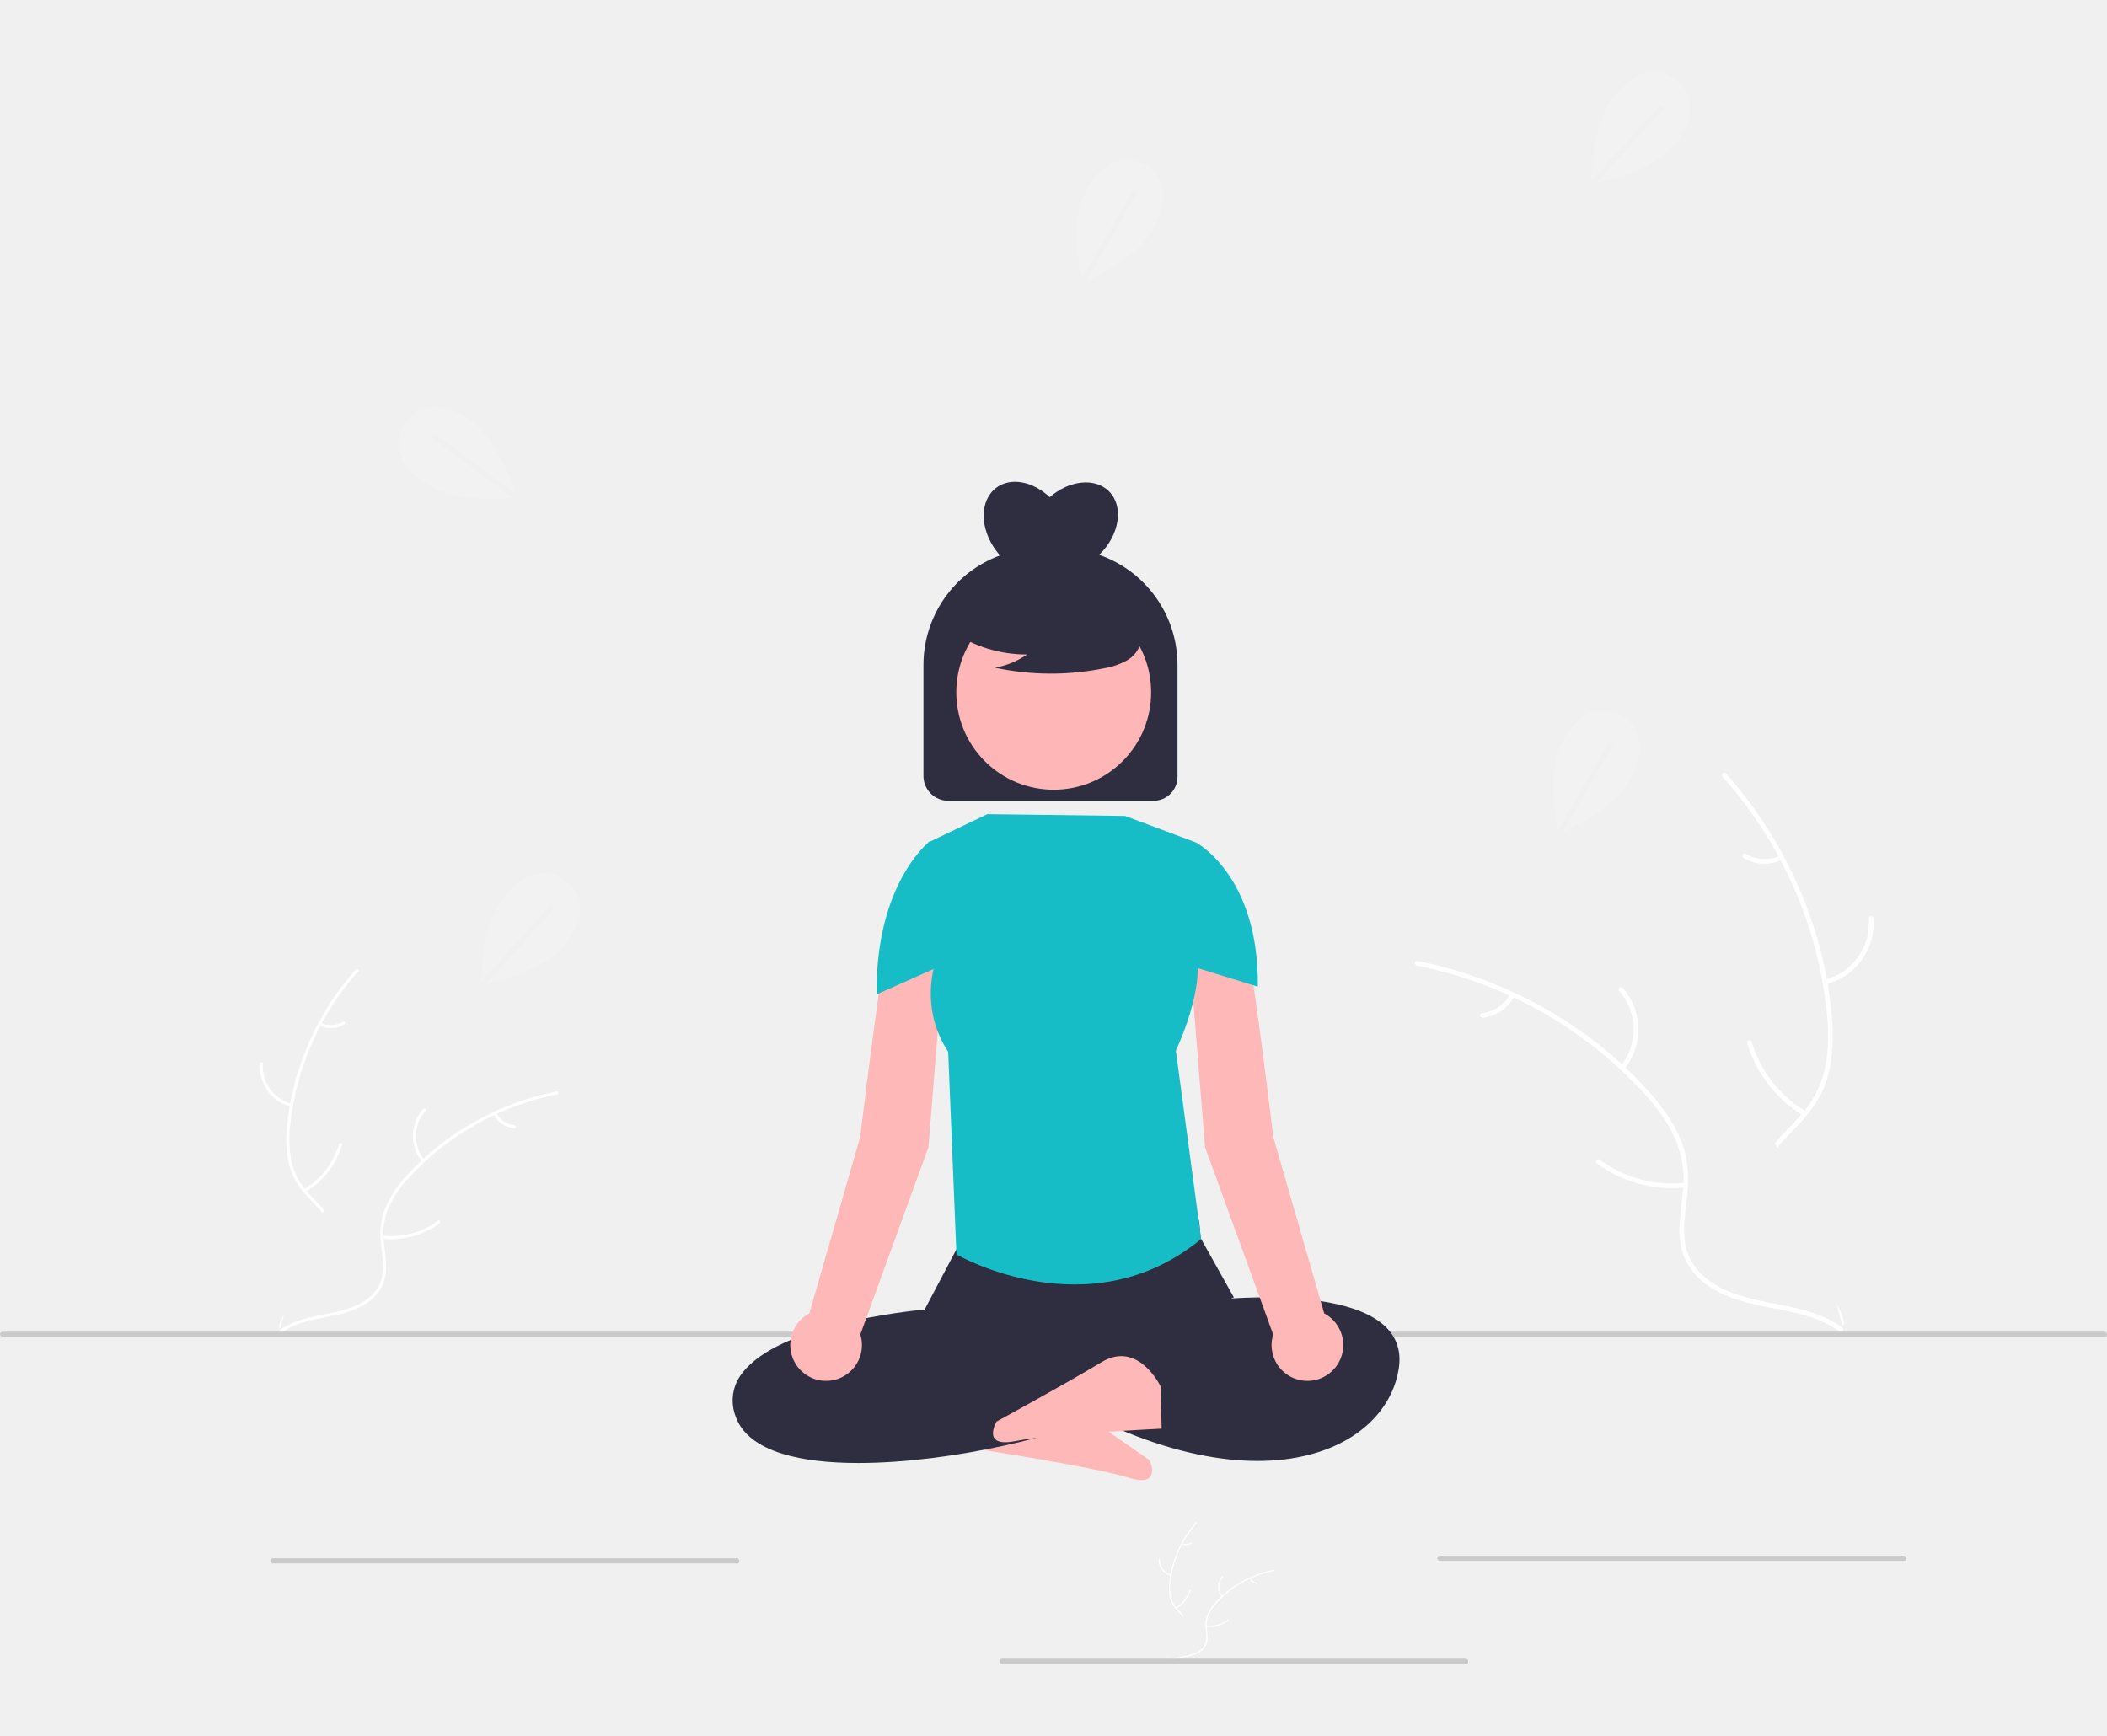
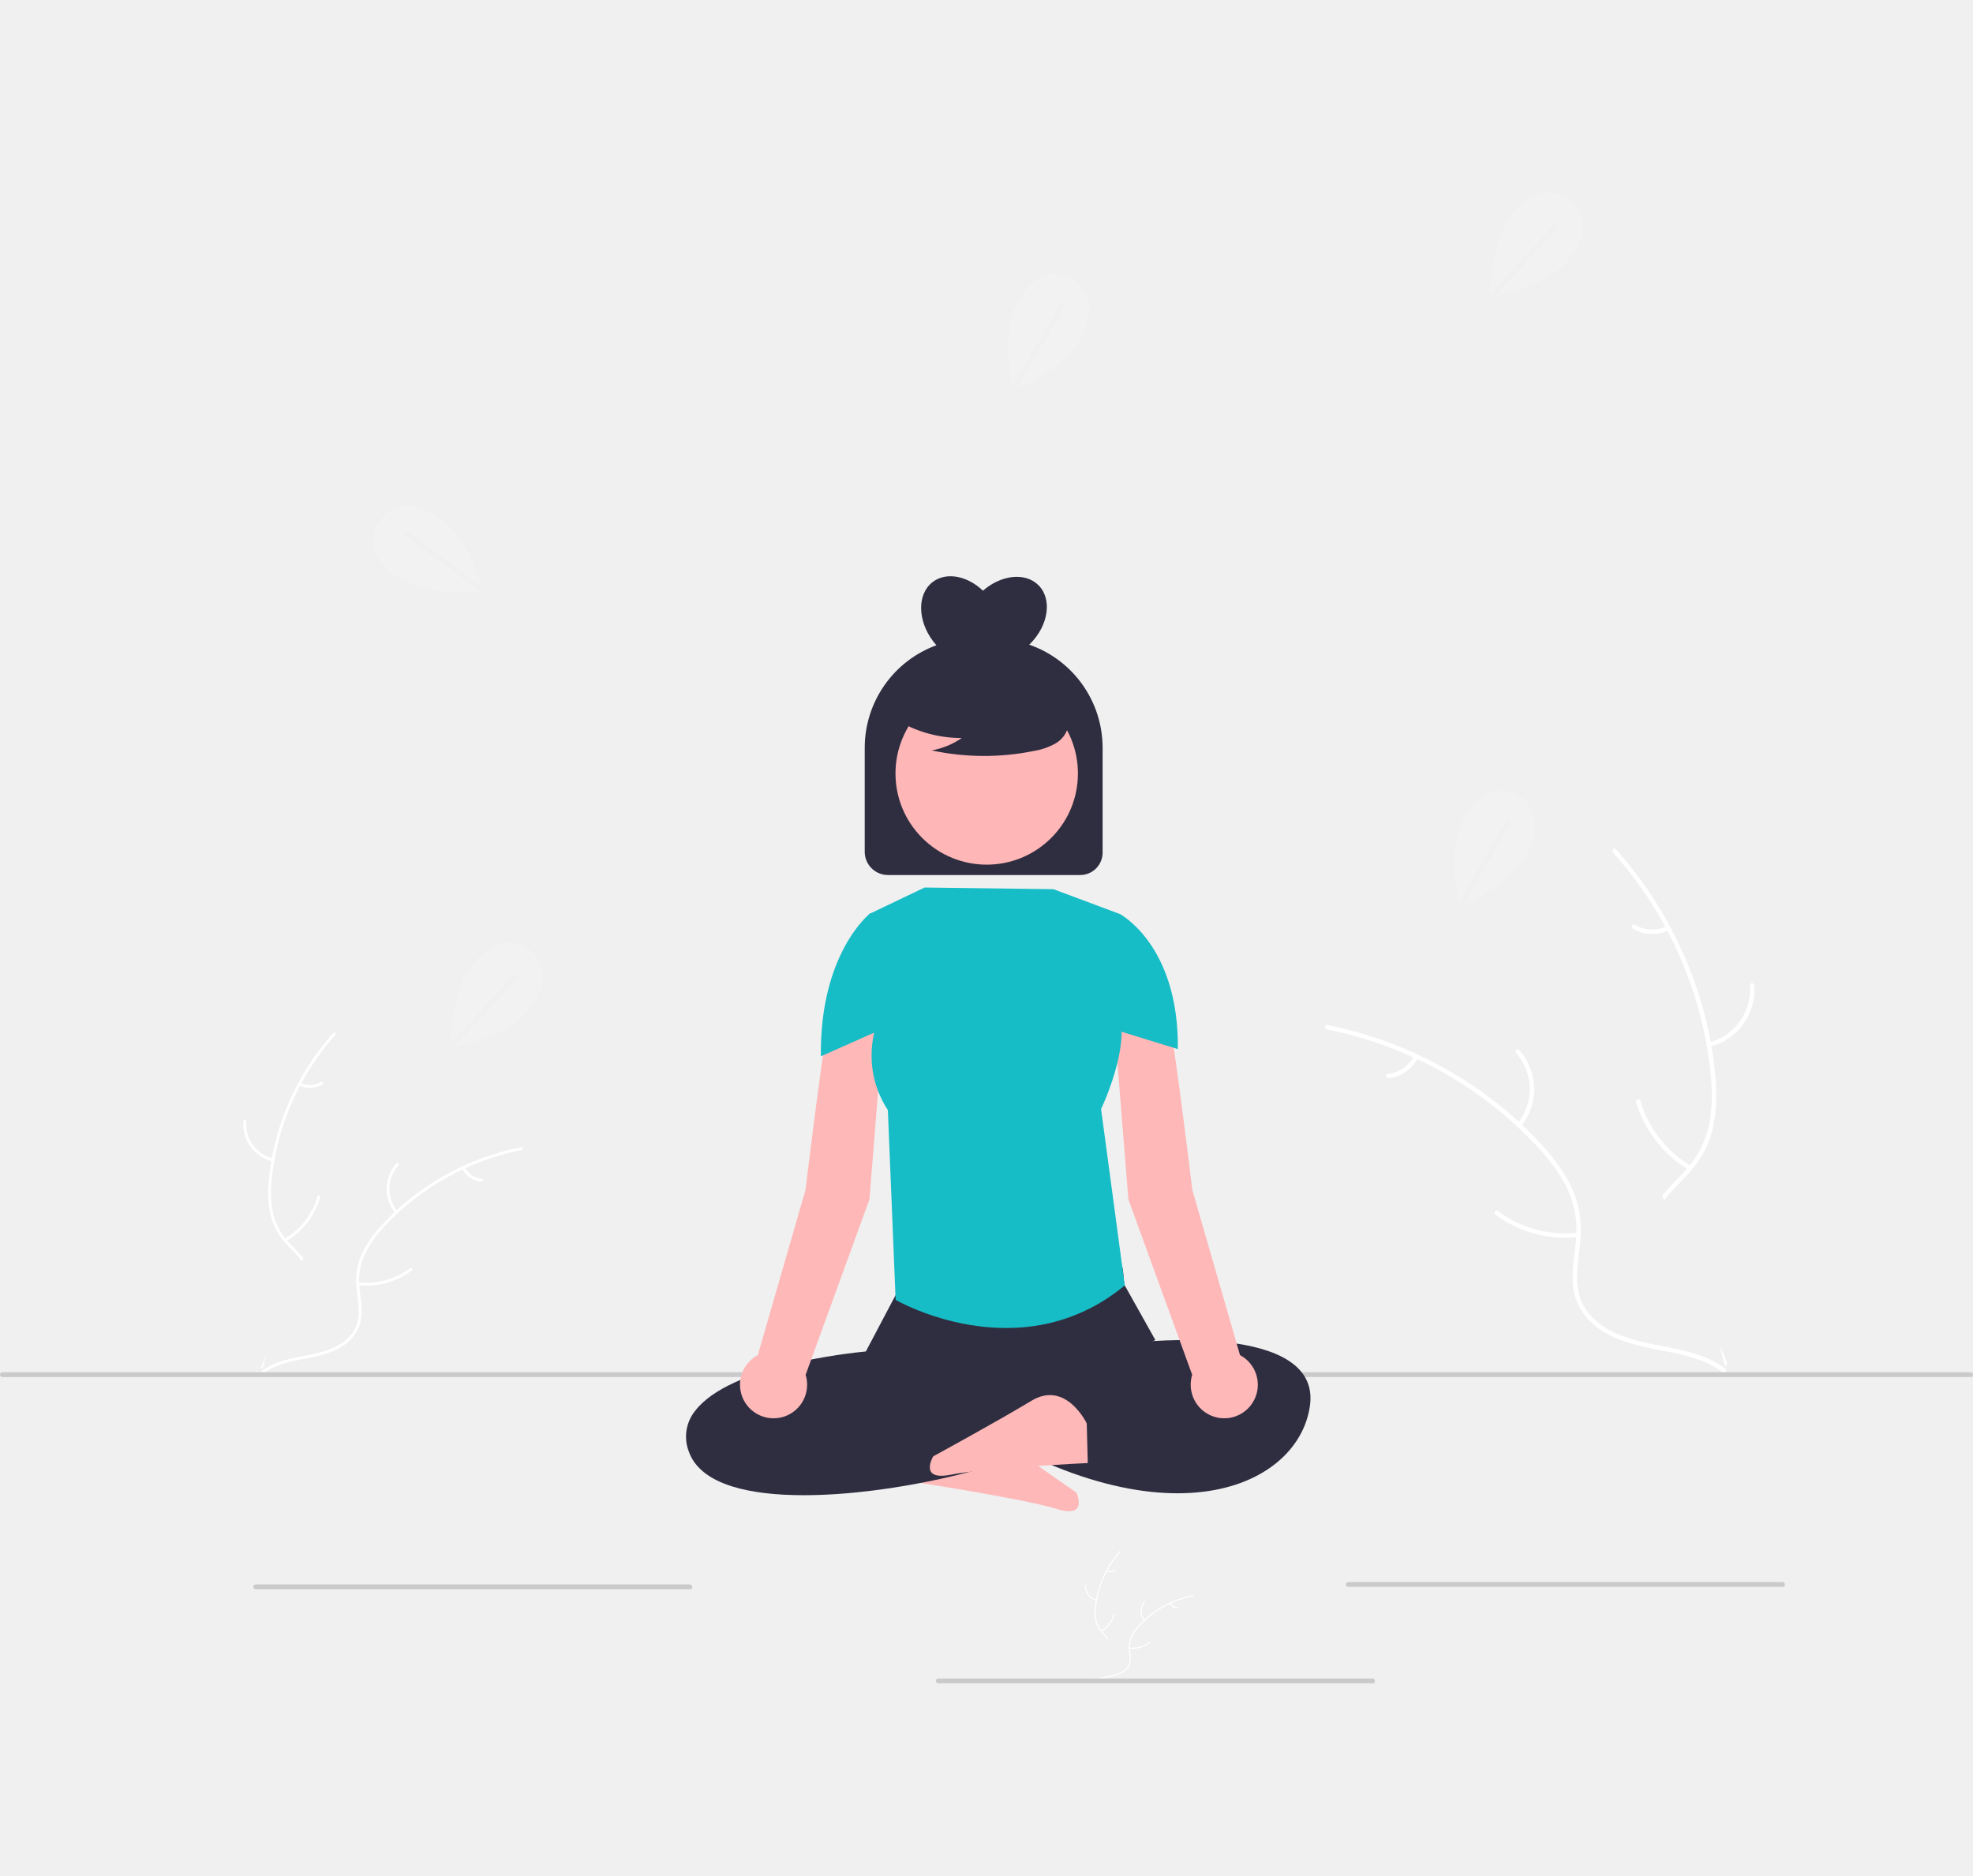
- <svg xmlns="http://www.w3.org/2000/svg" width="750" height="618" viewBox="0 0 818 618" fill="none">
+ <svg xmlns="http://www.w3.org/2000/svg" width="650" height="618" viewBox="0 0 818 618" fill="none">
  <path d="M384.404 518.797C384.404 518.797 394.815 501.721 408.181 511.818C421.547 521.914 446.301 538.95 446.301 538.95C446.301 538.95 451.371 549.846 438.249 545.753C425.126 541.66 382.289 535.074 382.289 535.074L384.404 518.797Z" fill="#FEB8B8" />
  <path d="M93.453 410.351C96.771 383.68 113.304 357.401 138.747 348.722C128.713 376.174 128.715 406.289 138.753 433.739C142.663 444.312 148.112 455.664 144.435 466.319C142.147 472.95 136.549 478.022 130.293 481.194C124.035 484.366 117.091 485.878 110.234 487.359L108.884 488.475C97.998 463.9 90.135 437.022 93.453 410.351Z" fill="#F0F0F0" />
  <path d="M139 349.226C124.183 365.823 114.974 386.666 112.681 408.793C112.103 413.548 112.278 418.365 113.2 423.065C114.246 427.615 116.491 431.801 119.703 435.19C122.634 438.409 126.006 441.364 128.103 445.24C129.147 447.24 129.756 449.438 129.891 451.69C130.026 453.942 129.683 456.196 128.885 458.307C127.033 463.616 123.384 467.944 119.668 472.052C115.541 476.614 111.183 481.286 109.429 487.334C109.217 488.066 108.092 487.694 108.304 486.962C111.356 476.441 121.572 470.465 126.444 460.989C128.717 456.567 129.671 451.433 127.54 446.766C125.677 442.684 122.203 439.635 119.207 436.4C116.025 433.14 113.69 429.151 112.406 424.781C111.247 420.143 110.887 415.342 111.34 410.583C112.189 399.852 114.721 389.322 118.842 379.378C123.482 368.002 130.035 357.504 138.216 348.338C138.723 347.77 139.503 348.663 139 349.226V349.226Z" fill="white" />
  <path d="M113 401.625C109.338 400.736 106.112 398.576 103.898 395.528C101.683 392.481 100.623 388.746 100.909 384.991C100.969 384.231 102.153 384.289 102.093 385.05C101.82 388.547 102.807 392.026 104.876 394.859C106.944 397.692 109.957 399.693 113.371 400.5C114.113 400.677 113.737 401.8 113 401.625Z" fill="white" />
  <path d="M118.002 433.753C124.614 429.806 129.496 423.512 131.673 416.126C131.888 415.394 133.013 415.766 132.798 416.497C130.518 424.179 125.425 430.718 118.535 434.811C117.878 435.201 117.348 434.141 118.002 433.753V433.753Z" fill="white" />
  <path d="M124.581 369.124C125.926 369.763 127.409 370.058 128.896 369.983C130.383 369.907 131.828 369.464 133.101 368.692C133.753 368.294 134.282 369.355 133.634 369.75C132.223 370.596 130.627 371.084 128.984 371.171C127.341 371.258 125.702 370.941 124.209 370.249C124.063 370.196 123.943 370.088 123.873 369.95C123.803 369.811 123.789 369.65 123.833 369.501C123.883 369.352 123.989 369.229 124.129 369.159C124.269 369.088 124.432 369.076 124.581 369.124V369.124Z" fill="white" />
  <path d="M216.301 396.359C215.901 396.619 215.501 396.879 215.101 397.149C209.742 400.672 204.679 404.624 199.961 408.966C199.591 409.296 199.221 409.636 198.861 409.976C187.605 420.558 178.413 433.138 171.751 447.076C169.105 452.624 166.885 458.366 165.111 464.251C162.661 472.379 160.651 481.387 155.801 488.035C155.303 488.734 154.762 489.402 154.181 490.034H110.351C110.251 489.984 110.151 489.944 110.051 489.894L108.301 489.974C108.371 489.664 108.451 489.344 108.521 489.034C108.561 488.855 108.611 488.675 108.651 488.495C108.681 488.375 108.711 488.255 108.731 488.145C108.741 488.105 108.751 488.065 108.761 488.035C108.781 487.925 108.811 487.825 108.831 487.725C109.271 485.935 109.724 484.146 110.191 482.356C110.191 482.346 110.191 482.346 110.201 482.336C113.791 468.71 118.551 455.263 125.201 442.967C125.401 442.597 125.601 442.217 125.821 441.847C128.849 436.321 132.324 431.051 136.211 426.091C138.348 423.382 140.621 420.783 143.021 418.303C149.235 411.909 156.416 406.531 164.301 402.368C180.021 394.07 198.221 390.891 215.021 395.959C215.451 396.089 215.871 396.219 216.301 396.359Z" fill="#F0F0F0" />
  <path d="M216.202 396.915C194.377 401.249 174.472 412.348 159.315 428.635C155.989 432.083 153.229 436.034 151.134 440.342C149.229 444.604 148.501 449.299 149.025 453.938C149.426 458.273 150.339 462.661 149.679 467.018C149.308 469.243 148.471 471.365 147.223 473.244C145.974 475.123 144.342 476.718 142.434 477.922C137.758 481.047 132.238 482.306 126.796 483.349C120.755 484.508 114.461 485.615 109.419 489.388C108.808 489.845 108.134 488.871 108.744 488.414C117.517 481.85 129.273 483.228 138.87 478.594C143.348 476.432 147.202 472.907 148.311 467.898C149.281 463.517 148.344 458.991 147.899 454.605C147.322 450.088 147.86 445.497 149.466 441.235C151.335 436.834 153.939 432.784 157.166 429.257C164.307 421.2 172.669 414.316 181.949 408.856C192.504 402.567 204.059 398.129 216.111 395.734C216.857 395.586 216.943 396.769 216.202 396.915H216.202Z" fill="white" />
  <path d="M163.886 423.103C161.498 420.19 160.223 416.523 160.29 412.757C160.357 408.991 161.76 405.371 164.25 402.544C164.756 401.974 165.666 402.733 165.16 403.304C162.836 405.932 161.529 409.304 161.474 412.811C161.419 416.318 162.62 419.729 164.86 422.429C165.346 423.016 164.369 423.687 163.886 423.103H163.886Z" fill="white" />
  <path d="M148.532 451.766C156.189 452.595 163.877 450.508 170.063 445.921C170.676 445.466 171.349 446.44 170.738 446.895C164.291 451.656 156.286 453.812 148.32 452.932C147.561 452.848 147.776 451.683 148.532 451.766V451.766Z" fill="white" />
  <path d="M192.706 404.124C193.395 405.444 194.402 406.572 195.634 407.407C196.867 408.242 198.288 408.757 199.77 408.908C200.53 408.982 200.313 410.147 199.558 410.073C197.922 409.9 196.354 409.328 194.989 408.409C193.625 407.489 192.507 406.25 191.732 404.799C191.648 404.668 191.616 404.51 191.644 404.357C191.672 404.204 191.757 404.067 191.882 403.975C192.011 403.886 192.171 403.852 192.325 403.88C192.479 403.908 192.616 403.996 192.706 404.124V404.124Z" fill="white" />
  <path d="M446.945 587.118C448.231 576.782 454.639 566.598 464.499 563.234C460.611 573.873 460.611 585.544 464.502 596.183C466.017 600.28 468.129 604.68 466.704 608.809C465.683 611.362 463.721 613.425 461.223 614.574C458.744 615.699 456.131 616.502 453.449 616.963L452.926 617.396C448.707 607.872 445.66 597.455 446.945 587.118Z" fill="#F0F0F0" />
  <path d="M464.597 563.429C458.855 569.862 455.286 577.939 454.397 586.515C454.173 588.358 454.241 590.224 454.598 592.046C455.004 593.809 455.874 595.432 457.119 596.745C458.358 597.907 459.451 599.214 460.374 600.64C460.779 601.415 461.015 602.267 461.067 603.139C461.119 604.012 460.987 604.886 460.677 605.704C459.855 607.701 458.641 609.513 457.105 611.031C455.506 612.799 453.817 614.61 453.137 616.953C453.055 617.237 452.619 617.093 452.701 616.809C453.884 612.732 457.843 610.416 459.731 606.743C460.218 605.918 460.509 604.992 460.583 604.036C460.656 603.081 460.51 602.121 460.156 601.231C459.3 599.729 458.21 598.373 456.926 597.214C455.693 595.951 454.788 594.405 454.291 592.711C453.842 590.914 453.702 589.053 453.878 587.208C454.207 583.05 455.188 578.969 456.785 575.115C458.583 570.706 461.123 566.637 464.293 563.085C464.49 562.865 464.792 563.211 464.597 563.429H464.597Z" fill="white" />
  <path d="M454.521 583.737C453.102 583.392 451.852 582.555 450.993 581.374C450.135 580.193 449.724 578.746 449.835 577.29C449.858 576.996 450.317 577.018 450.294 577.313C450.188 578.668 450.571 580.016 451.372 581.115C452.174 582.213 453.342 582.988 454.665 583.301C454.952 583.369 454.807 583.805 454.521 583.737H454.521Z" fill="white" />
  <path d="M456.459 596.188C459.022 594.658 460.914 592.219 461.757 589.357C461.841 589.073 462.277 589.217 462.193 589.5C461.31 592.478 459.336 595.012 456.666 596.598C456.411 596.749 456.206 596.338 456.459 596.188V596.188Z" fill="white" />
  <path d="M459.009 571.141C459.53 571.389 460.105 571.503 460.681 571.474C461.258 571.444 461.818 571.273 462.311 570.973C462.564 570.819 462.769 571.23 462.518 571.383C461.971 571.711 461.352 571.901 460.716 571.934C460.079 571.968 459.444 571.845 458.865 571.577C458.809 571.556 458.762 571.515 458.735 571.461C458.708 571.407 458.702 571.345 458.719 571.287C458.739 571.229 458.78 571.182 458.834 571.154C458.888 571.127 458.951 571.122 459.009 571.141L459.009 571.141Z" fill="white" />
  <path d="M494.555 581.696C494.4 581.797 494.245 581.897 494.09 582.002C492.014 583.367 490.051 584.899 488.223 586.582C488.079 586.71 487.936 586.841 487.797 586.973C483.434 591.074 479.872 595.95 477.29 601.351C476.265 603.502 475.404 605.727 474.717 608.008C473.767 611.158 472.988 614.648 471.109 617.225C470.915 617.496 470.706 617.755 470.481 618H453.494C453.456 617.981 453.417 617.965 453.378 617.946L452.7 617.977C452.727 617.857 452.758 617.733 452.785 617.612C452.801 617.543 452.82 617.473 452.835 617.403C452.847 617.357 452.859 617.31 452.866 617.268C452.87 617.252 452.874 617.237 452.878 617.225C452.886 617.182 452.897 617.144 452.905 617.105C453.076 616.411 453.251 615.718 453.432 615.024L453.436 615.017C454.763 609.719 456.715 604.597 459.249 599.759C459.327 599.615 459.404 599.468 459.49 599.325C460.663 597.183 462.01 595.141 463.516 593.219C464.345 592.169 465.225 591.161 466.156 590.2C468.564 587.722 471.347 585.638 474.403 584.025C480.495 580.809 487.548 579.577 494.059 581.541C494.226 581.591 494.389 581.642 494.555 581.696Z" fill="#F0F0F0" />
  <path d="M494.517 581.912C486.058 583.591 478.344 587.892 472.47 594.205C471.181 595.541 470.111 597.072 469.3 598.742C468.561 600.394 468.279 602.213 468.482 604.011C468.772 605.684 468.857 607.386 468.736 609.08C468.592 609.942 468.268 610.765 467.784 611.493C467.3 612.221 466.667 612.839 465.928 613.306C464.069 614.406 462.008 615.121 459.867 615.409C457.526 615.858 455.087 616.287 453.133 617.75C452.896 617.927 452.635 617.549 452.871 617.372C456.271 614.828 460.827 615.362 464.547 613.566C465.432 613.2 466.223 612.636 466.857 611.918C467.491 611.199 467.952 610.345 468.206 609.421C468.426 607.706 468.373 605.967 468.046 604.269C467.822 602.518 468.031 600.739 468.653 599.088C469.377 597.382 470.387 595.812 471.637 594.445C474.405 591.323 477.646 588.655 481.242 586.539C485.333 584.102 489.811 582.382 494.482 581.454C494.771 581.396 494.804 581.855 494.517 581.912H494.517Z" fill="white" />
  <path d="M474.242 592.061C473.316 590.932 472.822 589.511 472.848 588.051C472.874 586.591 473.418 585.189 474.383 584.093C474.579 583.872 474.932 584.166 474.735 584.387C473.835 585.406 473.328 586.713 473.307 588.072C473.286 589.431 473.751 590.753 474.619 591.799C474.808 592.027 474.429 592.287 474.242 592.061Z" fill="white" />
  <path d="M468.291 603.169C471.259 603.49 474.238 602.681 476.636 600.904C476.873 600.727 477.134 601.105 476.897 601.281C474.399 603.126 471.297 603.962 468.209 603.621C467.915 603.588 467.999 603.137 468.291 603.169H468.291Z" fill="white" />
  <path d="M485.411 584.705C485.678 585.217 486.068 585.654 486.546 585.977C487.024 586.301 487.574 586.501 488.149 586.559C488.443 586.588 488.359 587.04 488.067 587.011C487.432 586.944 486.825 586.722 486.296 586.366C485.767 586.009 485.334 585.529 485.034 584.967C485.001 584.916 484.989 584.855 484.999 584.796C485.01 584.736 485.043 584.683 485.092 584.647C485.142 584.613 485.203 584.6 485.263 584.611C485.323 584.622 485.376 584.656 485.411 584.705V584.705Z" fill="white" />
  <path d="M738.788 367.557C733.689 326.563 708.276 286.171 669.169 272.83C684.591 315.025 684.588 361.314 669.159 403.506C663.15 419.757 654.774 437.206 660.426 453.584C663.943 463.774 672.547 471.571 682.164 476.446C691.782 481.322 702.455 483.645 712.995 485.922L715.07 487.637C731.802 449.865 743.888 408.552 738.788 367.557Z" fill="#F0F0F0" />
  <path d="M668.781 273.605C691.555 299.116 705.71 331.152 709.235 365.163C709.945 372.454 710.032 379.912 708.437 387.099C706.83 394.092 703.378 400.527 698.441 405.736C693.936 410.685 688.754 415.225 685.53 421.183C682.132 427.462 682.002 434.597 684.328 441.268C687.174 449.429 692.784 456.081 698.496 462.395C704.838 469.407 711.536 476.589 714.232 485.883C714.559 487.01 716.288 486.437 715.962 485.313C711.271 469.141 695.569 459.955 688.08 445.39C684.586 438.593 683.119 430.703 686.395 423.528C689.26 417.254 694.599 412.568 699.204 407.596C704.04 402.376 707.748 396.649 709.658 389.738C711.611 382.668 711.817 375.191 711.295 367.914C709.99 351.42 706.099 335.235 699.765 319.95C692.633 302.465 682.561 286.329 669.986 272.24C669.207 271.368 668.007 272.739 668.781 273.605L668.781 273.605Z" fill="white" />
  <path d="M708.744 354.145C714.372 352.779 719.33 349.458 722.735 344.774C726.139 340.091 727.767 334.35 727.328 328.577C727.235 327.409 725.416 327.499 725.509 328.668C725.927 334.043 724.41 339.39 721.231 343.745C718.052 348.1 713.421 351.175 708.173 352.416C707.033 352.687 707.611 354.414 708.744 354.145H708.744Z" fill="white" />
  <path d="M701.056 403.527C690.892 397.46 683.389 387.786 680.043 376.434C679.712 375.309 677.983 375.881 678.313 377.004C681.817 388.811 689.646 398.863 700.237 405.153C701.247 405.752 702.06 404.123 701.056 403.527V403.527Z" fill="white" />
  <path d="M690.943 304.19C688.876 305.172 686.597 305.625 684.311 305.509C682.025 305.393 679.804 304.712 677.847 303.525C676.845 302.914 676.033 304.544 677.028 305.151C679.196 306.452 681.65 307.202 684.176 307.336C686.701 307.47 689.22 306.983 691.514 305.919C691.739 305.837 691.924 305.672 692.031 305.458C692.139 305.245 692.161 304.998 692.093 304.769C692.017 304.54 691.853 304.351 691.637 304.243C691.422 304.135 691.173 304.115 690.943 304.19V304.19Z" fill="white" />
  <path d="M549.966 346.051C550.58 346.451 551.195 346.85 551.811 347.265C560.047 352.68 567.829 358.754 575.081 365.428C575.65 365.935 576.219 366.458 576.772 366.98C594.072 383.247 608.201 402.582 618.441 424.005C622.508 432.533 625.92 441.359 628.647 450.404C632.413 462.897 635.502 476.742 642.957 486.961C643.723 488.036 644.555 489.062 645.447 490.034H712.816C712.969 489.957 713.123 489.896 713.277 489.819L715.967 489.942C715.859 489.466 715.736 488.974 715.628 488.498C715.567 488.221 715.49 487.944 715.429 487.668C715.383 487.483 715.336 487.299 715.306 487.13C715.291 487.068 715.275 487.007 715.26 486.961C715.229 486.792 715.183 486.638 715.152 486.485C714.476 483.734 713.779 480.984 713.062 478.233C713.062 478.218 713.062 478.218 713.047 478.202C707.528 457.258 700.212 436.59 689.991 417.689C689.683 417.121 689.376 416.537 689.038 415.968C684.383 407.474 679.042 399.375 673.068 391.751C669.783 387.587 666.289 383.592 662.6 379.781C653.05 369.952 642.012 361.686 629.892 355.287C605.73 342.533 577.756 337.646 551.933 345.437C551.272 345.637 550.626 345.836 549.966 346.051Z" fill="#F0F0F0" />
  <path d="M550.117 346.906C583.664 353.567 614.259 370.627 637.556 395.661C642.514 401.055 647.075 406.957 650.13 413.655C653.058 420.206 654.177 427.422 653.372 434.552C652.755 441.215 651.352 447.96 652.366 454.657C653.435 461.716 657.627 467.492 663.502 471.417C670.689 476.22 679.174 478.155 687.538 479.759C696.824 481.54 706.497 483.242 714.248 489.041C715.187 489.744 716.222 488.246 715.285 487.544C701.801 477.455 683.731 479.572 668.98 472.45C662.097 469.127 656.174 463.709 654.469 456.009C652.978 449.276 654.419 442.32 655.102 435.578C655.819 428.5 655.33 421.695 652.693 415.027C649.996 408.207 645.656 402.113 640.858 396.616C629.883 384.233 617.029 373.652 602.766 365.26C586.542 355.593 568.782 348.771 550.257 345.091C549.11 344.863 548.978 346.68 550.117 346.906V346.906Z" fill="white" />
  <path d="M630.529 387.159C634.2 382.681 636.159 377.044 636.056 371.256C635.954 365.467 633.796 359.903 629.97 355.558C629.192 354.682 627.793 355.848 628.572 356.726C632.143 360.765 634.152 365.948 634.236 371.339C634.321 376.729 632.475 381.972 629.032 386.122C628.285 387.024 629.786 388.056 630.529 387.159L630.529 387.159Z" fill="white" />
  <path d="M654.13 431.215C642.361 432.488 630.544 429.28 621.036 422.23C620.094 421.531 619.058 423.029 619.998 423.727C629.907 431.045 642.211 434.358 654.456 433.006C655.623 432.877 655.291 431.086 654.13 431.215V431.215Z" fill="white" />
  <path d="M586.231 357.987C585.172 360.015 583.625 361.749 581.73 363.032C579.835 364.315 577.651 365.108 575.374 365.339C574.206 365.454 574.539 367.244 575.7 367.13C578.214 366.864 580.625 365.985 582.722 364.572C584.819 363.159 586.538 361.254 587.728 359.023C587.858 358.823 587.907 358.58 587.864 358.345C587.821 358.109 587.69 357.899 587.498 357.757C587.299 357.621 587.055 357.568 586.817 357.611C586.58 357.654 586.369 357.789 586.231 357.987V357.987Z" fill="white" />
  <path d="M817.327 491.034H1C0.735 491.034 0.48 490.929 0.293 490.741C0.105 490.554 0 490.299 0 490.034C0 489.769 0.105 489.515 0.293 489.327C0.48 489.14 0.735 489.034 1 489.034H817C817.265 489.034 817.52 489.14 817.707 489.327C817.895 489.515 818 489.769 818 490.034C818 490.586 817.879 491.034 817.327 491.034Z" fill="#CACACA" />
  <path d="M286.327 579.01H106C105.735 579.01 105.48 578.905 105.293 578.718C105.105 578.53 105 578.276 105 578.011C105 577.746 105.105 577.491 105.293 577.304C105.48 577.116 105.735 577.011 106 577.011H286C286.265 577.011 286.52 577.116 286.707 577.304C286.895 577.491 287 577.746 287 578.011C287 578.563 286.879 579.01 286.327 579.01Z" fill="#CACACA" />
  <path d="M569.327 618H389C388.735 618 388.48 617.895 388.293 617.707C388.105 617.52 388 617.265 388 617C388 616.735 388.105 616.481 388.293 616.293C388.48 616.106 388.735 616 389 616H569C569.265 616 569.52 616.106 569.707 616.293C569.895 616.481 570 616.735 570 617C570 617.552 569.879 618 569.327 618Z" fill="#CACACA" />
  <path d="M739.327 578.011H559C558.735 578.011 558.48 577.905 558.293 577.718C558.105 577.53 558 577.276 558 577.011C558 576.746 558.105 576.491 558.293 576.304C558.48 576.117 558.735 576.011 559 576.011H739C739.265 576.011 739.52 576.117 739.707 576.304C739.895 576.491 740 576.746 740 577.011C740 577.563 739.879 578.011 739.327 578.011Z" fill="#CACACA" />
  <path d="M333.258 540.021C322.056 540.021 311.801 538.948 303.653 536.411C293.968 533.396 287.887 528.521 285.577 521.909C284.491 519.102 284.167 516.058 284.637 513.085C285.107 510.112 286.355 507.317 288.254 504.981C302.581 486.317 352.3 481.053 358.971 480.431L372.505 454.811C373.371 448.698 369.274 444.07 376.353 443.954L460.087 442.817C467.039 442.671 465.066 446.975 466.257 452.935L479.014 475.703L424.108 498.87L432.409 519.093L431.867 519.408C415.798 528.727 369.585 540.019 333.258 540.021Z" fill="#2F2E41" />
  <path d="M471.413 476.675C471.413 476.675 548.093 467.902 543.092 502.994C538.092 538.085 479.748 562.942 391.399 502.994L401.401 485.448C401.401 485.448 434.323 483.811 454.327 475.038L471.413 476.675Z" fill="#2F2E41" />
  <path d="M362.854 317.698C362.854 317.698 348.279 315.049 344.305 337.567C340.33 360.084 333.963 413.422 333.963 413.422L314.194 481.938C311.862 483.175 309.931 485.05 308.625 487.344C307.32 489.638 306.694 492.256 306.821 494.892C306.948 497.528 307.823 500.074 309.343 502.231C310.863 504.389 312.966 506.069 315.406 507.077C317.846 508.084 320.522 508.377 323.122 507.921C325.722 507.464 328.139 506.278 330.09 504.5C332.04 502.721 333.445 500.425 334.139 497.879C334.833 495.333 334.788 492.641 334.009 490.12L360.461 417.401L365.503 354.791V321.984C365.503 321.094 365.255 320.222 364.787 319.465C364.319 318.708 363.65 318.096 362.854 317.698V317.698Z" fill="#FEB8B8" />
  <path d="M465.438 317.698C465.438 317.698 480.012 315.049 483.987 337.567C487.961 360.084 494.328 413.422 494.328 413.422L514.097 481.938C516.429 483.175 518.36 485.05 519.666 487.344C520.971 489.638 521.597 492.256 521.47 494.892C521.343 497.528 520.468 500.074 518.948 502.231C517.428 504.389 515.325 506.069 512.885 507.077C510.445 508.084 507.769 508.377 505.169 507.921C502.569 507.464 500.152 506.278 498.202 504.5C496.251 502.721 494.847 500.425 494.152 497.879C493.458 495.333 493.503 492.641 494.282 490.12L467.83 417.401L462.788 354.791V321.984C462.788 321.094 463.036 320.222 463.504 319.465C463.972 318.708 464.642 318.096 465.438 317.698V317.698Z" fill="#FEB8B8" />
  <path d="M464.327 299.085L436.76 288.778L383.327 288.088L360.327 299.085L366.786 336.202C366.786 336.202 353.744 358.28 368.104 380.362L371.327 459.043C371.327 459.043 422.843 488.908 466.327 453.044L456.499 379.89C456.499 379.89 472.937 345.949 460.196 333.34L464.327 299.085Z" fill="#17BDC6" />
  <path d="M453.099 310.619L464.327 299.085C464.327 299.085 488.831 311.971 488.327 355.07L457.415 345.546L453.099 310.619Z" fill="#17BDC6" />
  <path d="M372.801 310.619L360.871 298.693C360.871 298.693 339.822 314.971 340.327 358.07L368.484 345.546L372.801 310.619Z" fill="#17BDC6" />
  <path d="M450.564 510.271C450.564 510.271 441.977 492.209 427.637 500.868C413.297 509.526 386.912 523.908 386.912 523.908C386.912 523.908 380.741 534.221 394.216 531.508C407.692 528.796 450.981 526.679 450.981 526.679L450.564 510.271Z" fill="#FEB8B8" />
  <path d="M426.708 187.399C426.83 187.282 426.957 187.178 427.076 187.058C434.75 179.387 436.305 168.504 430.55 162.751C425.111 157.313 415.094 158.411 407.532 165.021C401.049 158.851 392.356 157.13 386.729 161.39C380.241 166.302 380.291 177.295 386.843 185.944C387.291 186.537 387.762 187.097 388.246 187.635C379.527 190.826 372 196.616 366.682 204.224C361.364 211.832 358.512 220.889 358.512 230.17V273.279C358.512 274.543 358.761 275.795 359.245 276.963C359.729 278.13 360.438 279.192 361.332 280.085C362.226 280.979 363.288 281.688 364.456 282.172C365.624 282.656 366.876 282.905 368.141 282.905H447.836C450.304 282.905 452.671 281.925 454.416 280.18C456.161 278.435 457.142 276.069 457.142 273.602V230.17C457.14 220.764 454.209 211.592 448.756 203.927C443.302 196.262 435.596 190.485 426.708 187.399Z" fill="#2F2E41" />
  <path d="M435.827 267.53C450.596 252.765 450.596 228.827 435.827 214.062C421.058 199.297 397.113 199.297 382.344 214.062C367.576 228.827 367.575 252.765 382.344 267.53C397.113 282.295 421.058 282.295 435.827 267.53Z" fill="#FFB6B6" />
  <path d="M369.348 217.015C377.99 222.97 388.247 226.139 398.742 226.097C394.999 228.692 390.736 230.445 386.25 231.235C400.204 234.228 414.627 234.309 428.614 231.473C431.723 230.975 434.723 229.945 437.483 228.428C438.858 227.66 440.056 226.612 440.999 225.351C441.942 224.09 442.609 222.645 442.957 221.109C443.886 215.801 439.749 210.978 435.449 207.727C428.866 202.827 421.275 199.451 413.227 197.843C405.178 196.235 396.873 196.435 388.911 198.43C383.712 199.774 378.505 202.044 375.128 206.217C371.751 210.391 370.751 216.826 373.968 221.124L369.348 217.015Z" fill="#2F2E41" />
  <path d="M167.069 141.569L168.261 139.962L200.01 163.506C198.285 158.249 192.178 141.583 182.166 134.933C170.206 126.99 161.791 129.461 157.207 136.359C152.623 143.257 153.604 151.97 165.565 159.914C175.703 166.649 193.763 165.712 199.033 165.271L167.069 141.569Z" fill="#F2F2F2" />
  <path d="M644.767 12.669L646.241 14.021L619.517 43.14C624.926 41.972 642.141 37.633 649.798 28.37C658.945 17.304 657.362 8.68 650.976 3.404C644.59 -1.871 635.82 -1.802 626.673 9.264C618.919 18.644 617.972 36.7 617.863 41.985L644.767 12.669Z" fill="#F2F2F2" />
  <path d="M213.767 323.585L215.241 324.938L188.517 354.057C193.926 352.888 211.141 348.549 218.798 339.287C227.945 328.221 226.362 319.597 219.976 314.321C213.59 309.045 204.82 309.115 195.673 320.181C187.919 329.561 186.972 347.616 186.863 352.901L213.767 323.585Z" fill="#F2F2F2" />
  <path d="M439.744 46.038L441.475 47.039L421.678 81.245C426.707 78.935 442.577 70.979 448.05 60.281C454.589 47.5 451.179 39.422 443.803 35.651C436.428 31.88 427.88 33.843 421.341 46.623C415.798 57.457 418.777 75.29 419.813 80.474L439.744 46.038Z" fill="#F2F2F2" />
  <path d="M624.744 259.98L626.475 260.982L606.678 295.188C611.707 292.878 627.577 284.922 633.05 274.224C639.589 261.443 636.179 253.365 628.803 249.594C621.428 245.822 612.88 247.785 606.341 260.566C600.798 271.4 603.777 289.233 604.813 294.417L624.744 259.98Z" fill="#F2F2F2" />
</svg>
